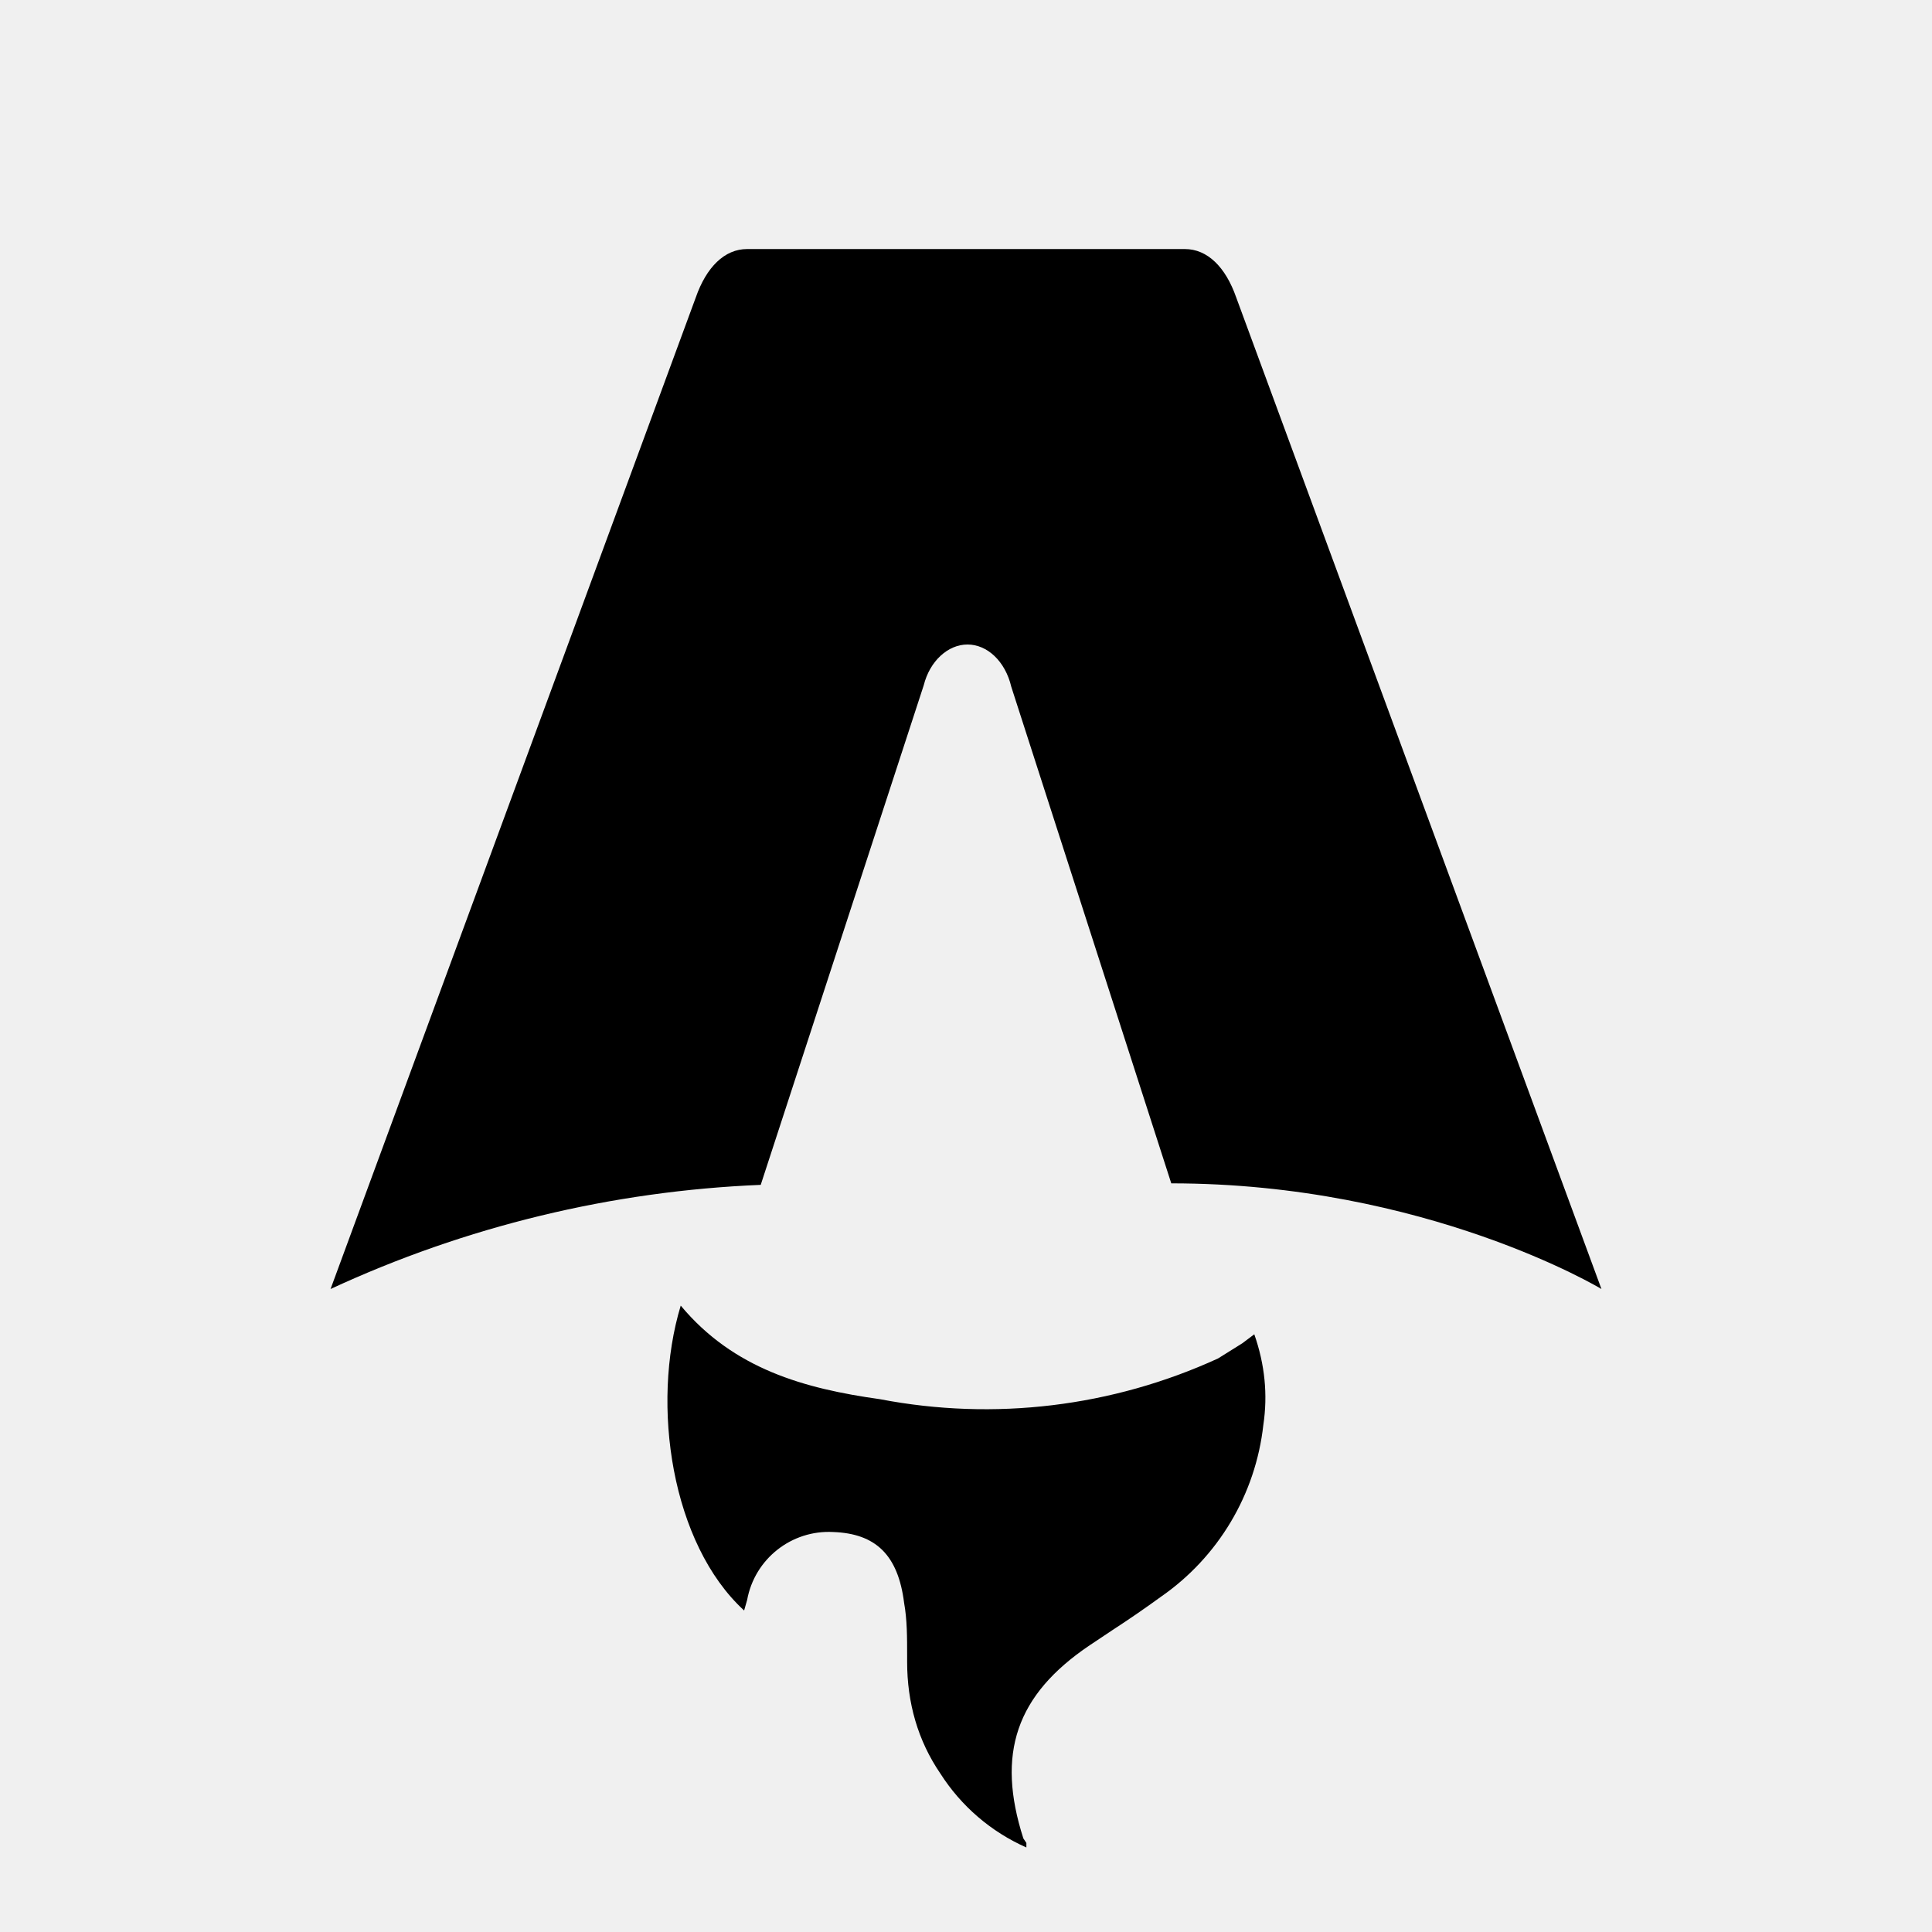
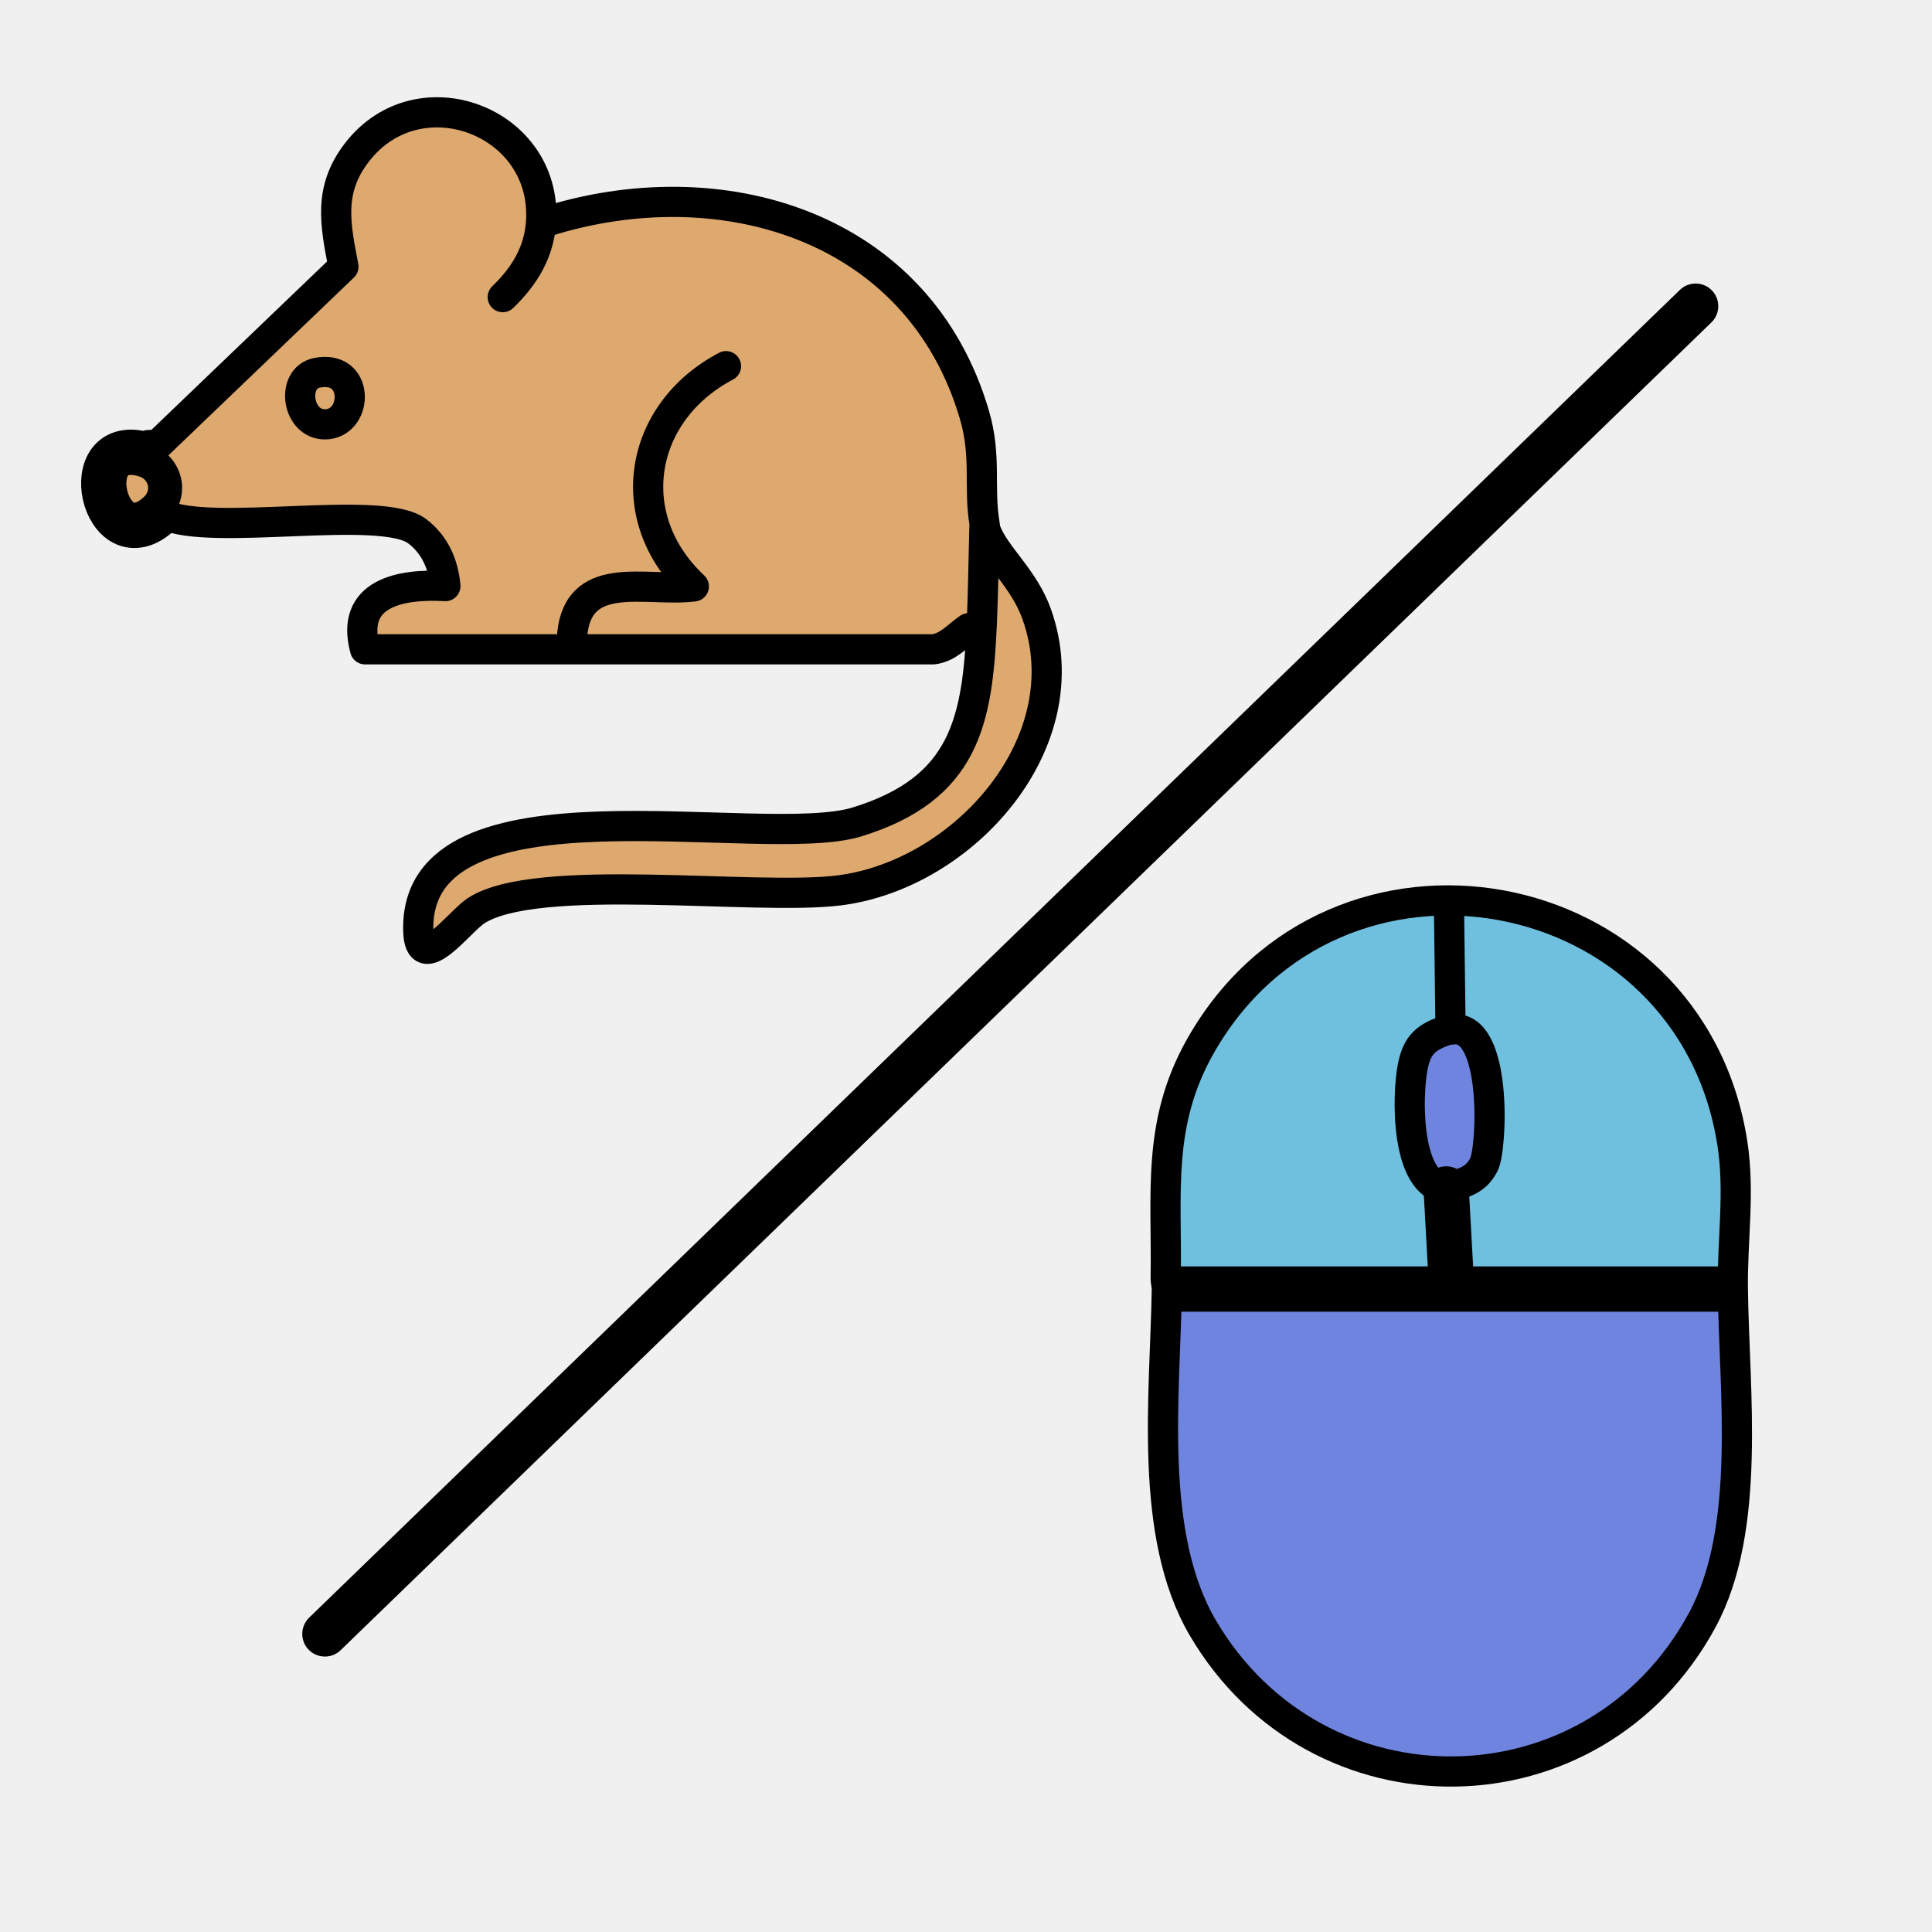
- <svg xmlns="http://www.w3.org/2000/svg" fill="none" viewBox="0 0 128 128">
-   <path d="M50.4 78.5a75.1 75.1 0 0 0-28.5 6.9l24.2-65.7c.7-2 1.9-3.2 3.4-3.2h29c1.5 0 2.7 1.2 3.4 3.2l24.2 65.7s-11.6-7-28.5-7L67 45.5c-.4-1.7-1.6-2.8-2.9-2.8-1.3 0-2.5 1.1-2.9 2.7L50.4 78.5Zm-1.1 28.2Zm-4.2-20.2c-2 6.6-.6 15.8 4.2 20.2a17.5 17.5 0 0 1 .2-.7 5.5 5.5 0 0 1 5.7-4.5c2.8.1 4.3 1.5 4.7 4.7.2 1.1.2 2.3.2 3.5v.4c0 2.7.7 5.2 2.2 7.4a13 13 0 0 0 5.7 4.9v-.3l-.2-.3c-1.8-5.6-.5-9.5 4.4-12.8l1.5-1a73 73 0 0 0 3.2-2.2 16 16 0 0 0 6.8-11.4c.3-2 .1-4-.6-6l-.8.6-1.6 1a37 37 0 0 1-22.4 2.7c-5-.7-9.7-2-13.2-6.2Z" />
-   <style>
-         path { fill: #000; }
-         @media (prefers-color-scheme: dark) {
-             path { fill: #FFF; }
-         }
-     </style>
+ <svg xmlns="http://www.w3.org/2000/svg" id="Layer_1" data-name="Layer 1" viewBox="0 0 1024 1024">
+   <ellipse cx="72.82" cy="258.44" rx="13.96" ry="14.3" style="fill: #dea96f; stroke: #6fbfde; stroke-miterlimit: 10;" />
+   <g id="Generative_Object" data-name="Generative Object">
+     <g>
+       <path d="M520.36,330.78c.72-16.17.9-32.4,1.33-48.58l1.02-.24c5.26,13.13,19.97,24.61,26.71,43.41,24.33,67.79-38.49,138.27-104.67,146.57-44.72,5.61-160.57-10.28-192.61,10.9-8.71,5.75-29.7,34.72-30.44,10.71-2.66-86.22,181.88-42.34,232.45-57.88,57.27-17.6,63.92-53.56,66.21-104.89Z" style="fill: #dea96f; stroke: #6fbfde; stroke-miterlimit: 10;" />
+       <path d="M79.26,239.86l-.49,1.7c6.97,2.69,11.76,9.58,11.75,17.06,0,4.65-1.94,9.32-5.15,12.67-.23.24-.47.47-.71.7-29.63,27.73-45.43-43.34-6.83-30.77l1.43-1.37Z" style="fill: none; stroke: #000; stroke-linecap: round; stroke-linejoin: round; stroke-width: 24px;" />
+       <g>
+         <path d="M521.69,282.19c-.43,16.18-.61,32.42-1.33,48.58-4.77-1.5-4.3.37-6.95,2.19-6.12,4.2-10.92,10.29-18.86,11.18H193.49c-8.15-29.91,18.87-34.87,42.56-33.51-1.06-11.49-5.46-21.87-14.92-29.06-19.12-14.55-108.78,3.14-134.36-8.83l-1.4-1.45c-.23.24-.47.47-.71.7.24-.23.48-.46.71-.7,3.21-3.35,5.15-8.02,5.15-12.67,0-7.49-4.78-14.37-11.75-17.06l.49-1.7,102.76-98.51c-4.34-22.66-8.19-40.82,7.31-60.76,32.79-42.19,100.75-16.41,97.46,36.82l2,.31c92.31-29.47,198.16.94,227.75,102.41,6.39,21.91,2.09,38.29,5.27,57.26v.99c-.04,1.27-.08,2.54-.11,3.81Z" style="fill: #dea96f; stroke: #6fbfde; stroke-miterlimit: 10;" />
+         <path d="M168.05,197.58c22.33-4.32,21.83,25.51,5.64,27.25s-20.11-24.45-5.64-27.25Z" style="fill: none; stroke: #000; stroke-linecap: round; stroke-linejoin: round; stroke-width: 16px;" />
+       </g>
+     </g>
+     <g>
+       <path d="M90.53,258.63c0-7.49-4.78-14.37-11.75-17.06-.31-.12-.62-.23-.94-.33-38.6-12.57-22.8,58.5,6.83,30.77.24-.23.48-.46.71-.7,3.21-3.35,5.15-8.02,5.15-12.67Z" style="fill: none; stroke: #000; stroke-linecap: round; stroke-linejoin: round; stroke-width: 12px;" />
+       <path d="M86.78,272.75c25.58,11.97,115.24-5.71,134.36,8.83,9.46,7.2,13.86,17.57,14.92,29.06-23.69-1.36-50.71,3.6-42.56,33.51h301.06c7.94-.9,12.74-6.99,18.86-11.18" style="fill: none; stroke: #000; stroke-linecap: round; stroke-linejoin: round; stroke-width: 16px;" />
+       <path d="M288.79,117.72c92.31-29.47,198.16.94,227.75,102.41,6.39,21.91,2.09,38.29,5.27,57.26.28,1.66.2,2.82.9,4.56,5.26,13.13,19.97,24.61,26.71,43.41,24.33,67.79-38.49,138.27-104.67,146.57-44.72,5.61-160.57-10.28-192.61,10.9-8.71,5.75-29.7,34.72-30.44,10.71-2.66-86.22,181.88-42.34,232.45-57.88,57.27-17.6,63.92-53.56,66.21-104.89.72-16.17.9-32.4,1.33-48.58.03-1.27.07-2.54.1-3.81" style="fill: none; stroke: #000; stroke-linecap: round; stroke-linejoin: round; stroke-width: 16px;" />
+       <path d="M384.8,194.08c-46.48,24.48-55.83,80.43-17.06,116.73-25.62,3.25-63.05-10.62-64.67,28.57" style="fill: none; stroke: #000; stroke-linecap: round; stroke-linejoin: round; stroke-width: 16px;" />
+       <path d="M79.26,239.86l102.76-98.51c-4.34-22.66-8.19-40.82,7.31-60.76,32.79-42.19,100.75-16.41,97.46,36.82-1.01,16.31-8.85,28.99-20.33,40.07" style="fill: none; stroke: #000; stroke-linecap: round; stroke-linejoin: round; stroke-width: 16px;" />
+     </g>
+   </g>
+   <path d="M172.2,866.01L898.72,162.28,172.2,866.01Z" style="fill: none; stroke: #000; stroke-linecap: round; stroke-linejoin: round; stroke-width: 24px;" />
+   <g id="Generative_Object-2" data-name="Generative Object">
+     <g>
+       <path d="M918.44,683.07c.65,54.16,10.08,127.09-16.26,175.71-57.05,105.31-204.12,107.09-264.65,4.06-29.08-49.51-19.97-123.56-19.09-179.49l4.48-.12h291.23l4.28-.16Z" style="fill: #6f84de;" />
+       <g>
+         <path d="M918.44,683.07l-4.28.16h-291.23l-4.48.12c.03-2.04-.69-4.13-.59-6.21h0c.75-44.58-4.93-81.53,18.47-122.79,70.95-125.09,259.81-90.98,281.9,51.75,3.98,25.72-.09,51.3.23,76.96Z" style="fill: #6fbfde;" />
+         <path d="M768.81,545.24l1.06.4c23.93-3.05,21.05,63.2,16.62,71.63-4.56,8.69-10.61,9.32-18.9,12.43l-1.1.46c-21.67-2.52-20.71-49.52-17.75-64.64,2.39-12.21,7.45-16.09,18.85-19.77l1.21-.5Z" style="fill: #6f84de;" />
+       </g>
+     </g>
+     <g>
+       <line x1="766.5" y1="630.16" x2="769.21" y2="679.17" style="fill: none; stroke: #000; stroke-linecap: round; stroke-linejoin: round; stroke-width: 24px;" />
+       <path d="M768.81,545.24l-1.21.5c-11.41,3.69-16.46,7.56-18.85,19.77-2.96,15.12-3.92,62.12,17.75,64.64" style="fill: none; stroke: #000; stroke-linecap: round; stroke-linejoin: round; stroke-width: 16px;" />
+       <path d="M768.81,545.24l1.06.4c23.93-3.05,21.05,63.2,16.62,71.63-4.56,8.69-10.61,9.32-18.9,12.43l-1.1.46" style="fill: none; stroke: #000; stroke-linecap: round; stroke-linejoin: round; stroke-width: 16px;" />
+       <line x1="622.92" y1="683.23" x2="914.15" y2="683.23" style="fill: none; stroke: #000; stroke-linecap: round; stroke-linejoin: round; stroke-width: 24px;" />
+       <path d="M617.84,677.14c.75-44.58-4.93-81.53,18.47-122.79,70.95-125.09,259.81-90.98,281.9,51.75,3.98,25.72-.09,51.3.23,76.96.65,54.16,10.08,127.09-16.26,175.71-57.05,105.31-204.12,107.09-264.65,4.06-29.08-49.51-19.97-123.56-19.09-179.49.03-2.04-.69-4.13-.59-6.21h0Z" style="fill: none; stroke: #000; stroke-linecap: round; stroke-linejoin: round; stroke-width: 16px;" />
+       <line x1="768.81" y1="545.24" x2="768" y2="481.3" style="fill: none; stroke: #000; stroke-linecap: round; stroke-linejoin: round; stroke-width: 16px;" />
+     </g>
+   </g>
</svg>
